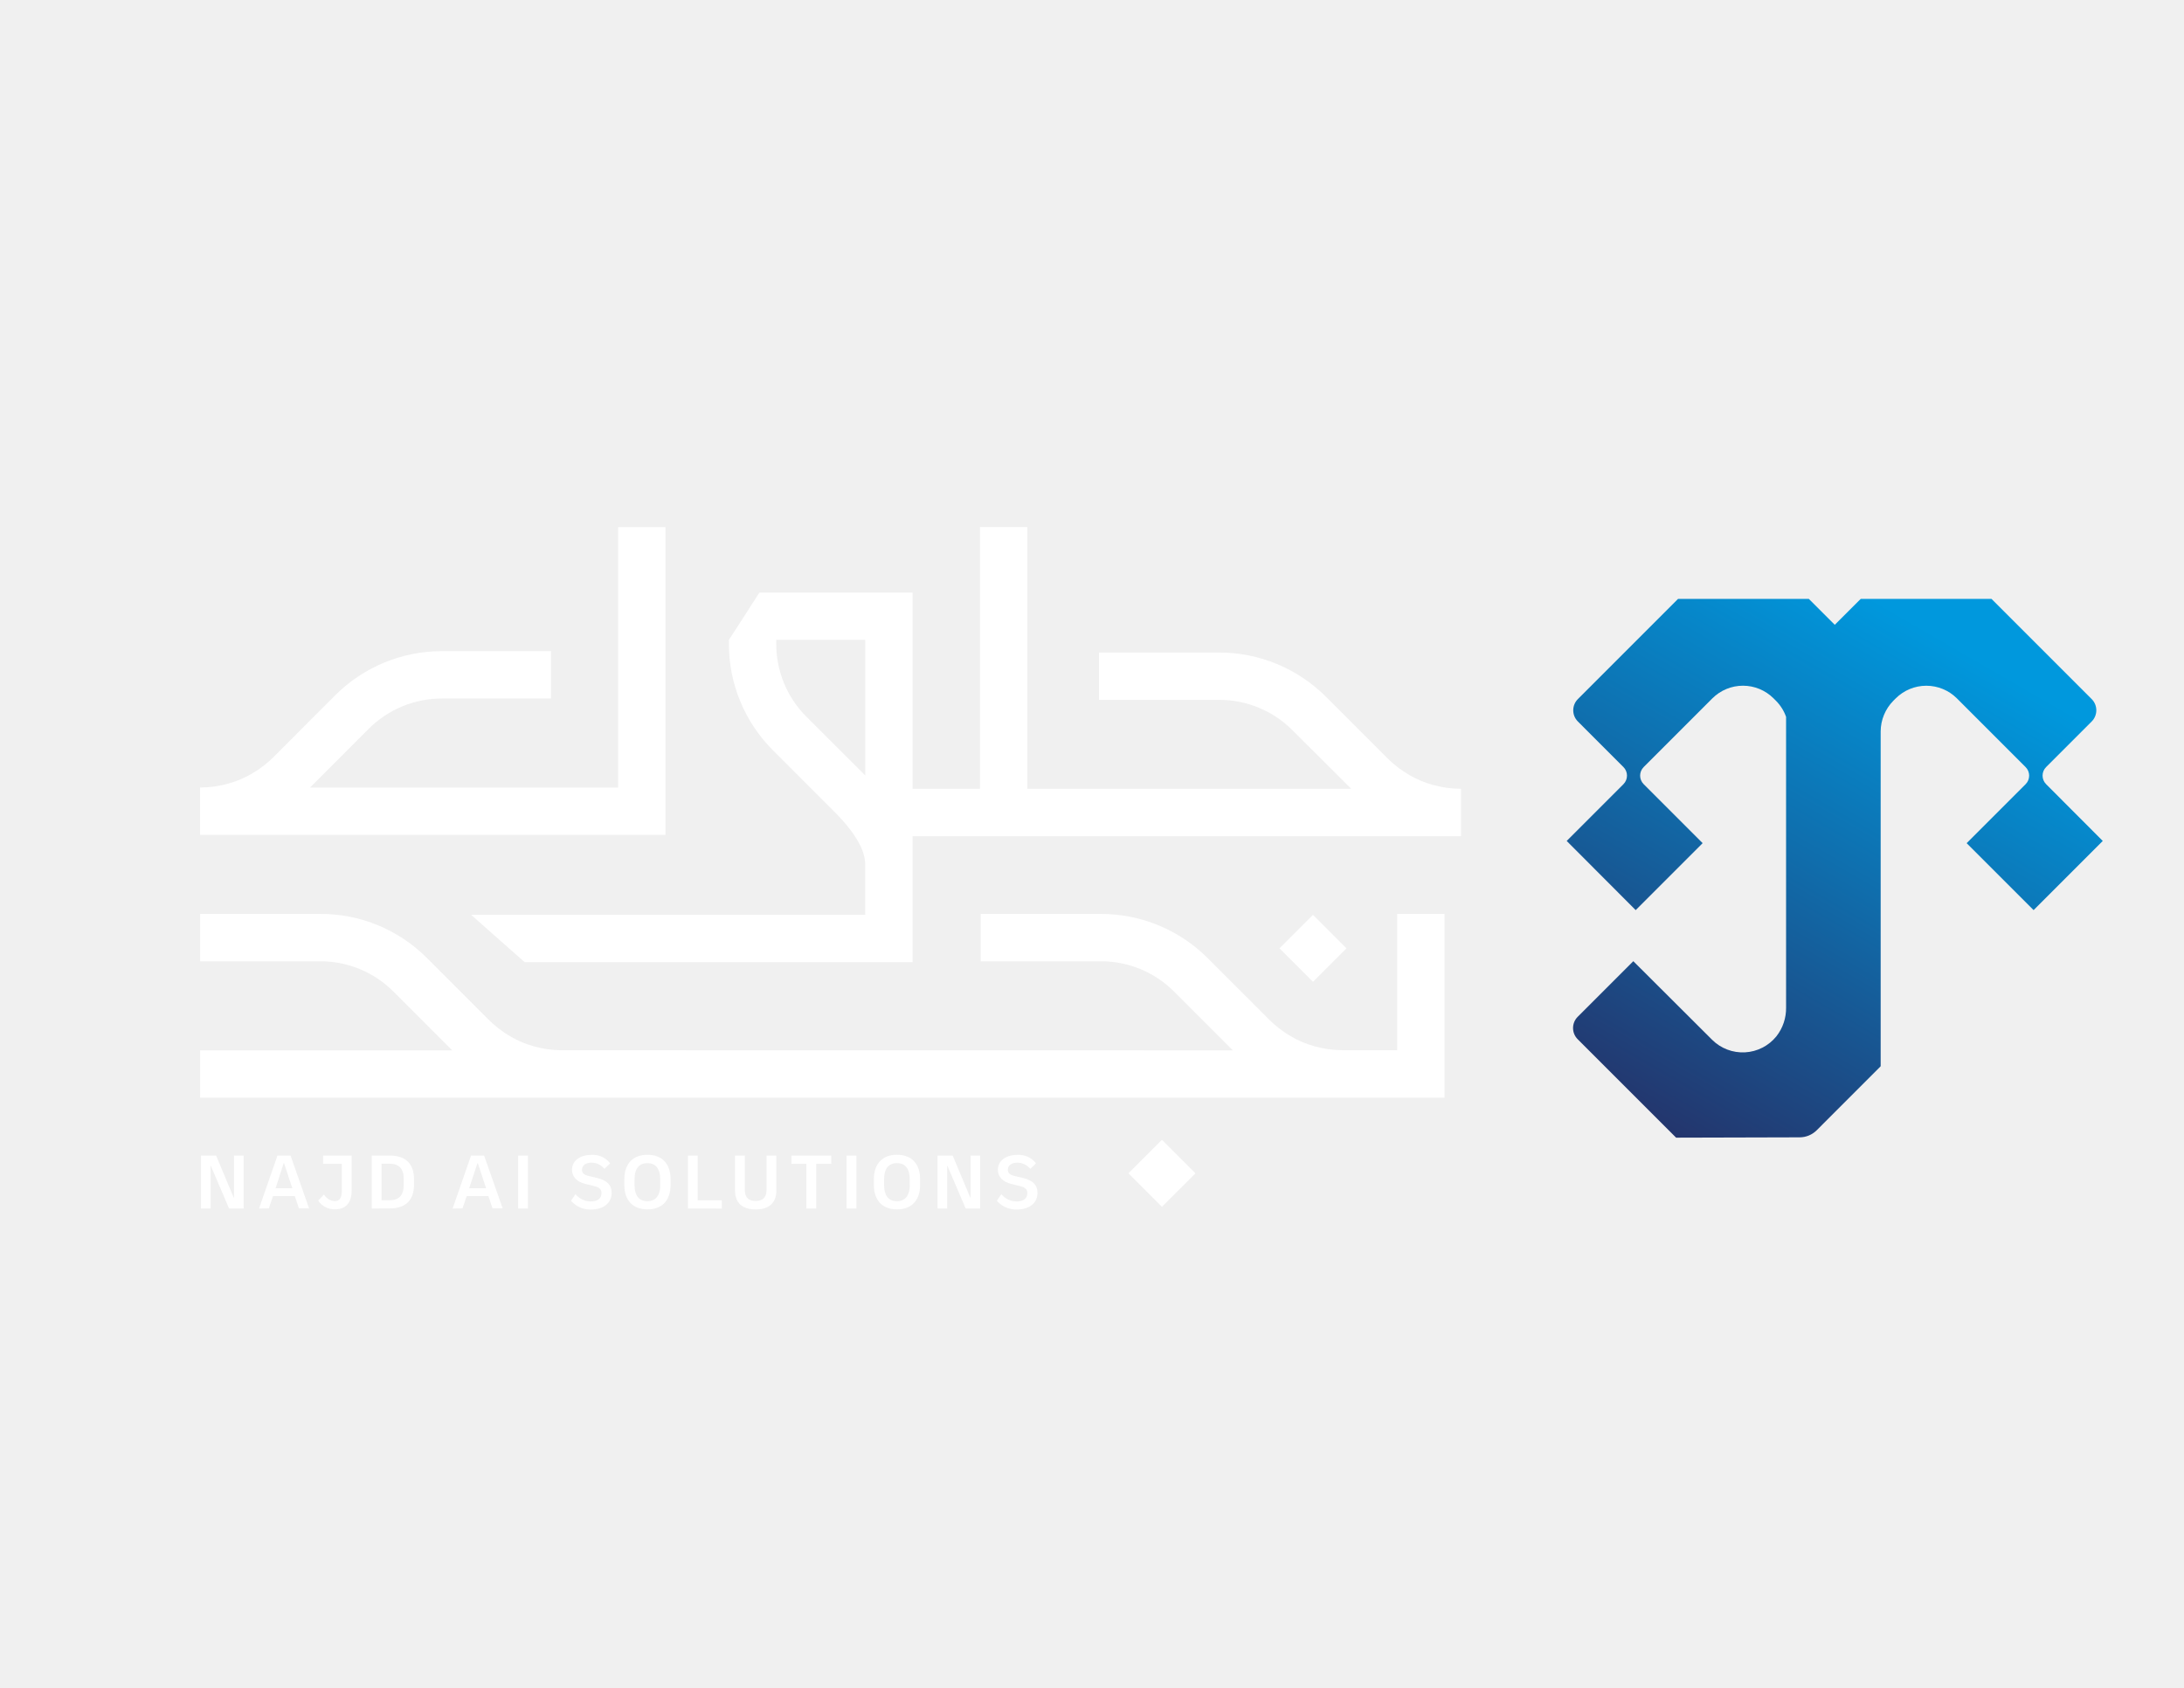
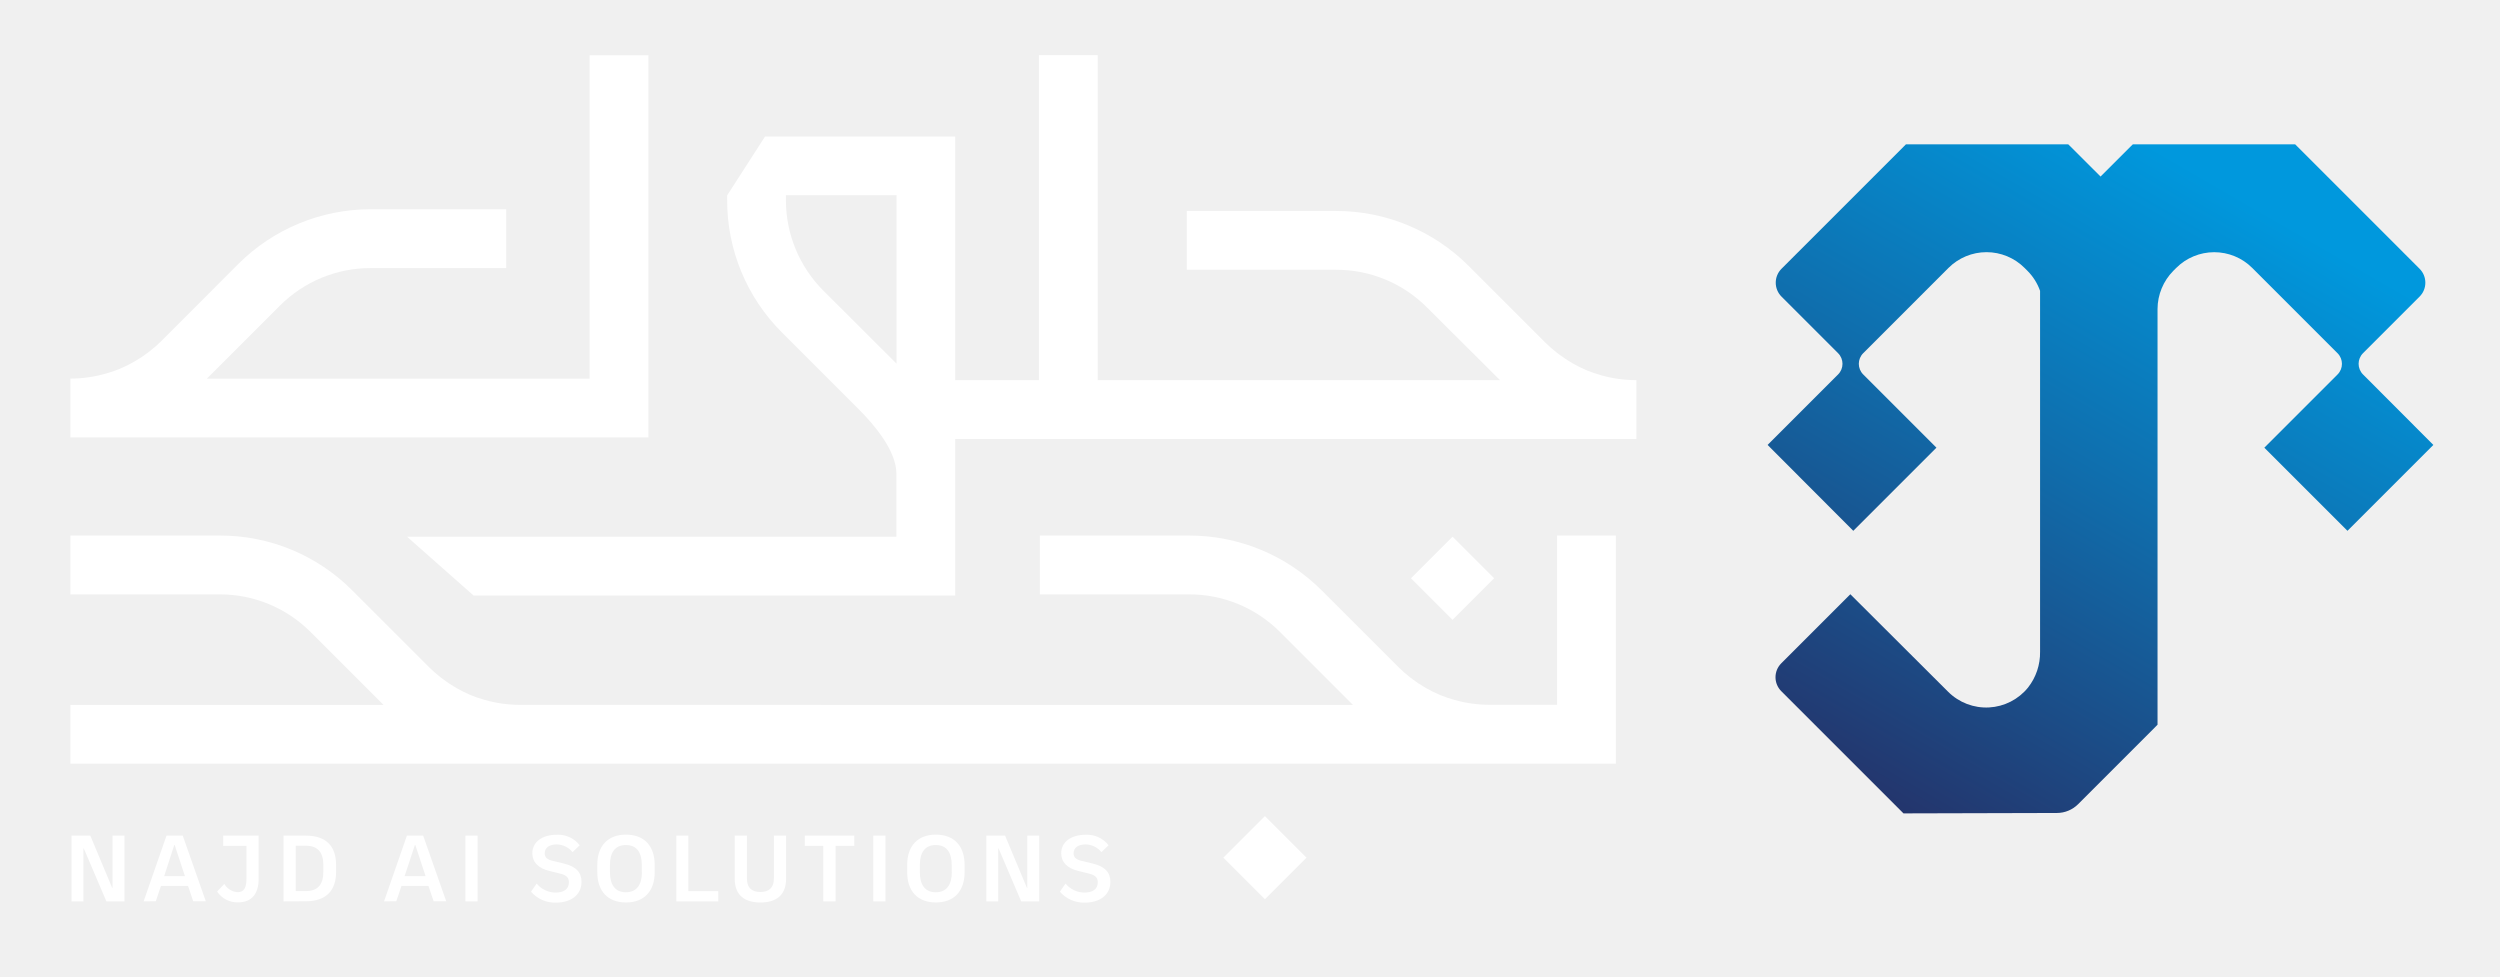
- <svg xmlns="http://www.w3.org/2000/svg" id="Layer_1" data-name="Layer 1" viewBox="0 0 792 612">
+ <svg xmlns="http://www.w3.org/2000/svg" id="Layer_1" data-name="Layer 1" viewBox="52 175 730 285">
  <defs>
    <style>.cls-1{fill:url(#linear-gradient);}.cls-2{fill:#fff;}</style>
    <linearGradient id="linear-gradient" x1="582.4" y1="425.92" x2="697.2" y2="227.35" gradientUnits="userSpaceOnUse">
      <stop offset="0" stop-color="#28295f" />
      <stop offset="0.61" stop-color="#0f6fae" />
      <stop offset="1" stop-color="#0098dd" />
    </linearGradient>
  </defs>
  <path class="cls-1" d="M742,284.34a4.39,4.39,0,0,1,0-6.21l16.52-16.52a5.75,5.75,0,0,0,0-8.13l-36.33-36.33h-47.4l-.59.57-8.84,8.83-8.84-8.83-.59-.57h-47.4l-36.33,36.33a5.75,5.75,0,0,0,0,8.13l16.52,16.52a4.39,4.39,0,0,1,0,6.21l-20.58,20.58L593.16,330l24.28-24.28-21.38-21.38a4.39,4.39,0,0,1,0-6.21l24.89-24.89a15.71,15.71,0,0,1,22.23,0l.85.85a15.69,15.69,0,0,1,3.67,5.84V365.31a16.48,16.48,0,0,1-3.5,10.44A15.72,15.72,0,0,1,620.86,377L592.3,348.52l-20.17,20.17a5.75,5.75,0,0,0,0,8.13l35.69,35.69,44.8-.12a8.78,8.78,0,0,0,6.19-2.57l6.49-6.49,15.95-15.95.75-.77V265.2a15.95,15.95,0,0,1,4.59-11.1l.85-.85a15.71,15.71,0,0,1,22.23,0l24.89,24.89a4.39,4.39,0,0,1,0,6.21l-21.38,21.38L737.46,330l25.08-25.08Z" />
  <path class="cls-2" d="M241.34,302.73V191.13H224.17v94.44H112.41l21.29-21.29a37.34,37.34,0,0,1,26.58-11h39.53V236.1H160.28a54.76,54.76,0,0,0-38.72,16L99.14,274.56a38,38,0,0,1-3.35,2.94c-.35.27-.71.53-1.06.79q-1.3,1-2.68,1.79c-.38.23-.75.47-1.14.68a37.14,37.14,0,0,1-3.66,1.81l-.26.12a37.35,37.35,0,0,1-4.12,1.41,37.74,37.74,0,0,1-10.32,1.45v17.17H241.34Z" />
  <path class="cls-2" d="M519.49,284.57a37.32,37.32,0,0,1-4.12-1.41l-.26-.12a37,37,0,0,1-3.66-1.81c-.38-.22-.76-.45-1.14-.68q-1.37-.84-2.68-1.8c-.35-.26-.71-.51-1.06-.79a38.07,38.07,0,0,1-3.35-2.94l-22.42-22.42a54.75,54.75,0,0,0-38.72-16H398.54v17.17H442.1a37.34,37.34,0,0,1,26.58,11L490,286H372.53v-94.9H355.36V286H330.92V214.87H275.39l-11,17.08h-.06v1.41a54.39,54.39,0,0,0,16,38.72l22.42,22.42c4.7,4.7,11,12.22,11,18.82v18.4H170.86l19.42,17.17H330.92V303.19h198.9V286A37.74,37.74,0,0,1,519.49,284.57Zm-227-24.63a37.34,37.34,0,0,1-11-26.58V232h32.3v49.19Z" />
  <rect class="cls-2" x="467.55" y="335.27" width="17.17" height="17.17" transform="translate(-103.68 437.39) rotate(-45)" />
  <path class="cls-2" d="M447.07,380.85l-21.29-21.29a37.34,37.34,0,0,0-26.58-11H355.64V331.38H399.2a54.75,54.75,0,0,1,38.72,16l22.42,22.42a38,38,0,0,0,3.35,2.94c.35.27.71.53,1.06.79q1.3,1,2.68,1.8c.38.23.75.47,1.14.68a37.11,37.11,0,0,0,3.66,1.81l.26.12a37.32,37.32,0,0,0,4.12,1.41,37.75,37.75,0,0,0,10.3,1.45h19.75V331.38h17.17V398H72.56V380.85H164L142.7,359.56a37.34,37.34,0,0,0-26.58-11H72.56V331.38h43.56a54.39,54.39,0,0,1,38.72,16l22.42,22.42a38.34,38.34,0,0,0,3.34,2.94c.35.27.71.53,1.06.79q1.3,1,2.68,1.8c.38.23.75.47,1.14.69a37.15,37.15,0,0,0,3.64,1.81l.28.13a36.91,36.91,0,0,0,4.12,1.41,37.72,37.72,0,0,0,10.32,1.45Z" />
  <path class="cls-2" d="M72.89,438.2V419h5.48l6.38,15.25h.11V419h3.48V438.2H83.07l-6.6-15.44h-.11V438.2Z" />
  <path class="cls-2" d="M93.94,438.2,100.62,419h4.74l6.73,19.16h-3.67l-1.51-4.46H99l-1.51,4.46Zm6-7.36H106l-3-9.12h-.11Z" />
  <path class="cls-2" d="M115.39,435.33l2.11-2.22a4.85,4.85,0,0,0,3.89,2.41c1.92,0,2.57-1.4,2.57-3.92V422h-6.79V419h10.35v12.67c0,4.21-1.94,6.82-6,6.82A7.11,7.11,0,0,1,115.39,435.33Z" />
  <path class="cls-2" d="M134.8,438.2V419h6.52c6,0,8.81,3.2,8.81,8.49v2.19c0,5.28-2.85,8.49-8.81,8.49Zm3.56-3h2.93c3.5,0,5.12-1.94,5.12-5.56v-2.13c0-3.61-1.62-5.56-5.12-5.56h-2.93Z" />
  <path class="cls-2" d="M164.14,438.2,170.82,419h4.74l6.73,19.16h-3.67l-1.51-4.46h-7.88l-1.51,4.46Zm6-7.36h6.13l-3-9.12h-.11Z" />
  <path class="cls-2" d="M187.9,438.2V419h3.56V438.2Z" />
  <path class="cls-2" d="M207.06,435.38,208.7,433a7.16,7.16,0,0,0,5.53,2.63c2.19,0,3.89-.85,3.89-3,0-1.31-.66-2.11-2.68-2.57l-3-.74c-3.28-.77-5-2.63-5-5.15,0-3.29,2.85-5.42,7.12-5.42a7.9,7.9,0,0,1,6.71,3.07l-2.08,2a6.11,6.11,0,0,0-4.65-2.25c-2.05,0-3.48.9-3.48,2.6,0,1.2.71,1.83,2.46,2.24l3,.71c3.83.9,5.28,2.74,5.28,5.37,0,4-3.31,6.08-7.45,6.08A9.26,9.26,0,0,1,207.06,435.38Z" />
  <path class="cls-2" d="M226.41,429.71v-2.19c0-5.42,3-8.81,8.38-8.81s8.38,3.39,8.38,8.81v2.19c0,5.42-3,8.81-8.38,8.81S226.41,435.13,226.41,429.71Zm13,0v-2.13c0-3.5-1.37-5.83-4.65-5.83s-4.65,2.33-4.65,5.83v2.13c0,3.5,1.4,5.83,4.65,5.83S239.44,433.19,239.44,429.69Z" />
  <path class="cls-2" d="M249.48,438.2V419H253v16.21h8.73v3Z" />
  <path class="cls-2" d="M266.54,431.6V419h3.56v12.46c0,3,1.64,4,3.94,4s3.94-1.07,3.94-4V419h3.56V431.6c0,4.76-2.87,6.93-7.5,6.93S266.54,436.37,266.54,431.6Z" />
  <path class="cls-2" d="M292.4,438.2V422H287v-3h14.45v3H296V438.2Z" />
  <path class="cls-2" d="M307,438.2V419h3.56V438.2Z" />
  <path class="cls-2" d="M316.9,429.71v-2.19c0-5.42,3-8.81,8.38-8.81s8.38,3.39,8.38,8.81v2.19c0,5.42-3,8.81-8.38,8.81S316.9,435.13,316.9,429.71Zm13,0v-2.13c0-3.5-1.37-5.83-4.65-5.83s-4.65,2.33-4.65,5.83v2.13c0,3.5,1.4,5.83,4.65,5.83S329.93,433.19,329.93,429.69Z" />
  <path class="cls-2" d="M340,438.2V419h5.48l6.38,15.25h.11V419h3.48V438.2h-5.26l-6.6-15.44h-.11V438.2Z" />
  <path class="cls-2" d="M361.49,435.38l1.64-2.38a7.16,7.16,0,0,0,5.53,2.63c2.19,0,3.89-.85,3.89-3,0-1.31-.66-2.11-2.68-2.57l-3-.74c-3.28-.77-5-2.63-5-5.15,0-3.29,2.85-5.42,7.12-5.42a7.9,7.9,0,0,1,6.71,3.07l-2.08,2a6.11,6.11,0,0,0-4.65-2.25c-2.05,0-3.48.9-3.48,2.6,0,1.2.71,1.83,2.46,2.24l3,.71c3.83.9,5.28,2.74,5.28,5.37,0,4-3.31,6.08-7.45,6.08A9.26,9.26,0,0,1,361.49,435.38Z" />
  <rect class="cls-2" x="412.77" y="416.86" width="17.17" height="17.17" transform="translate(-177.42 422.55) rotate(-45)" />
</svg>
